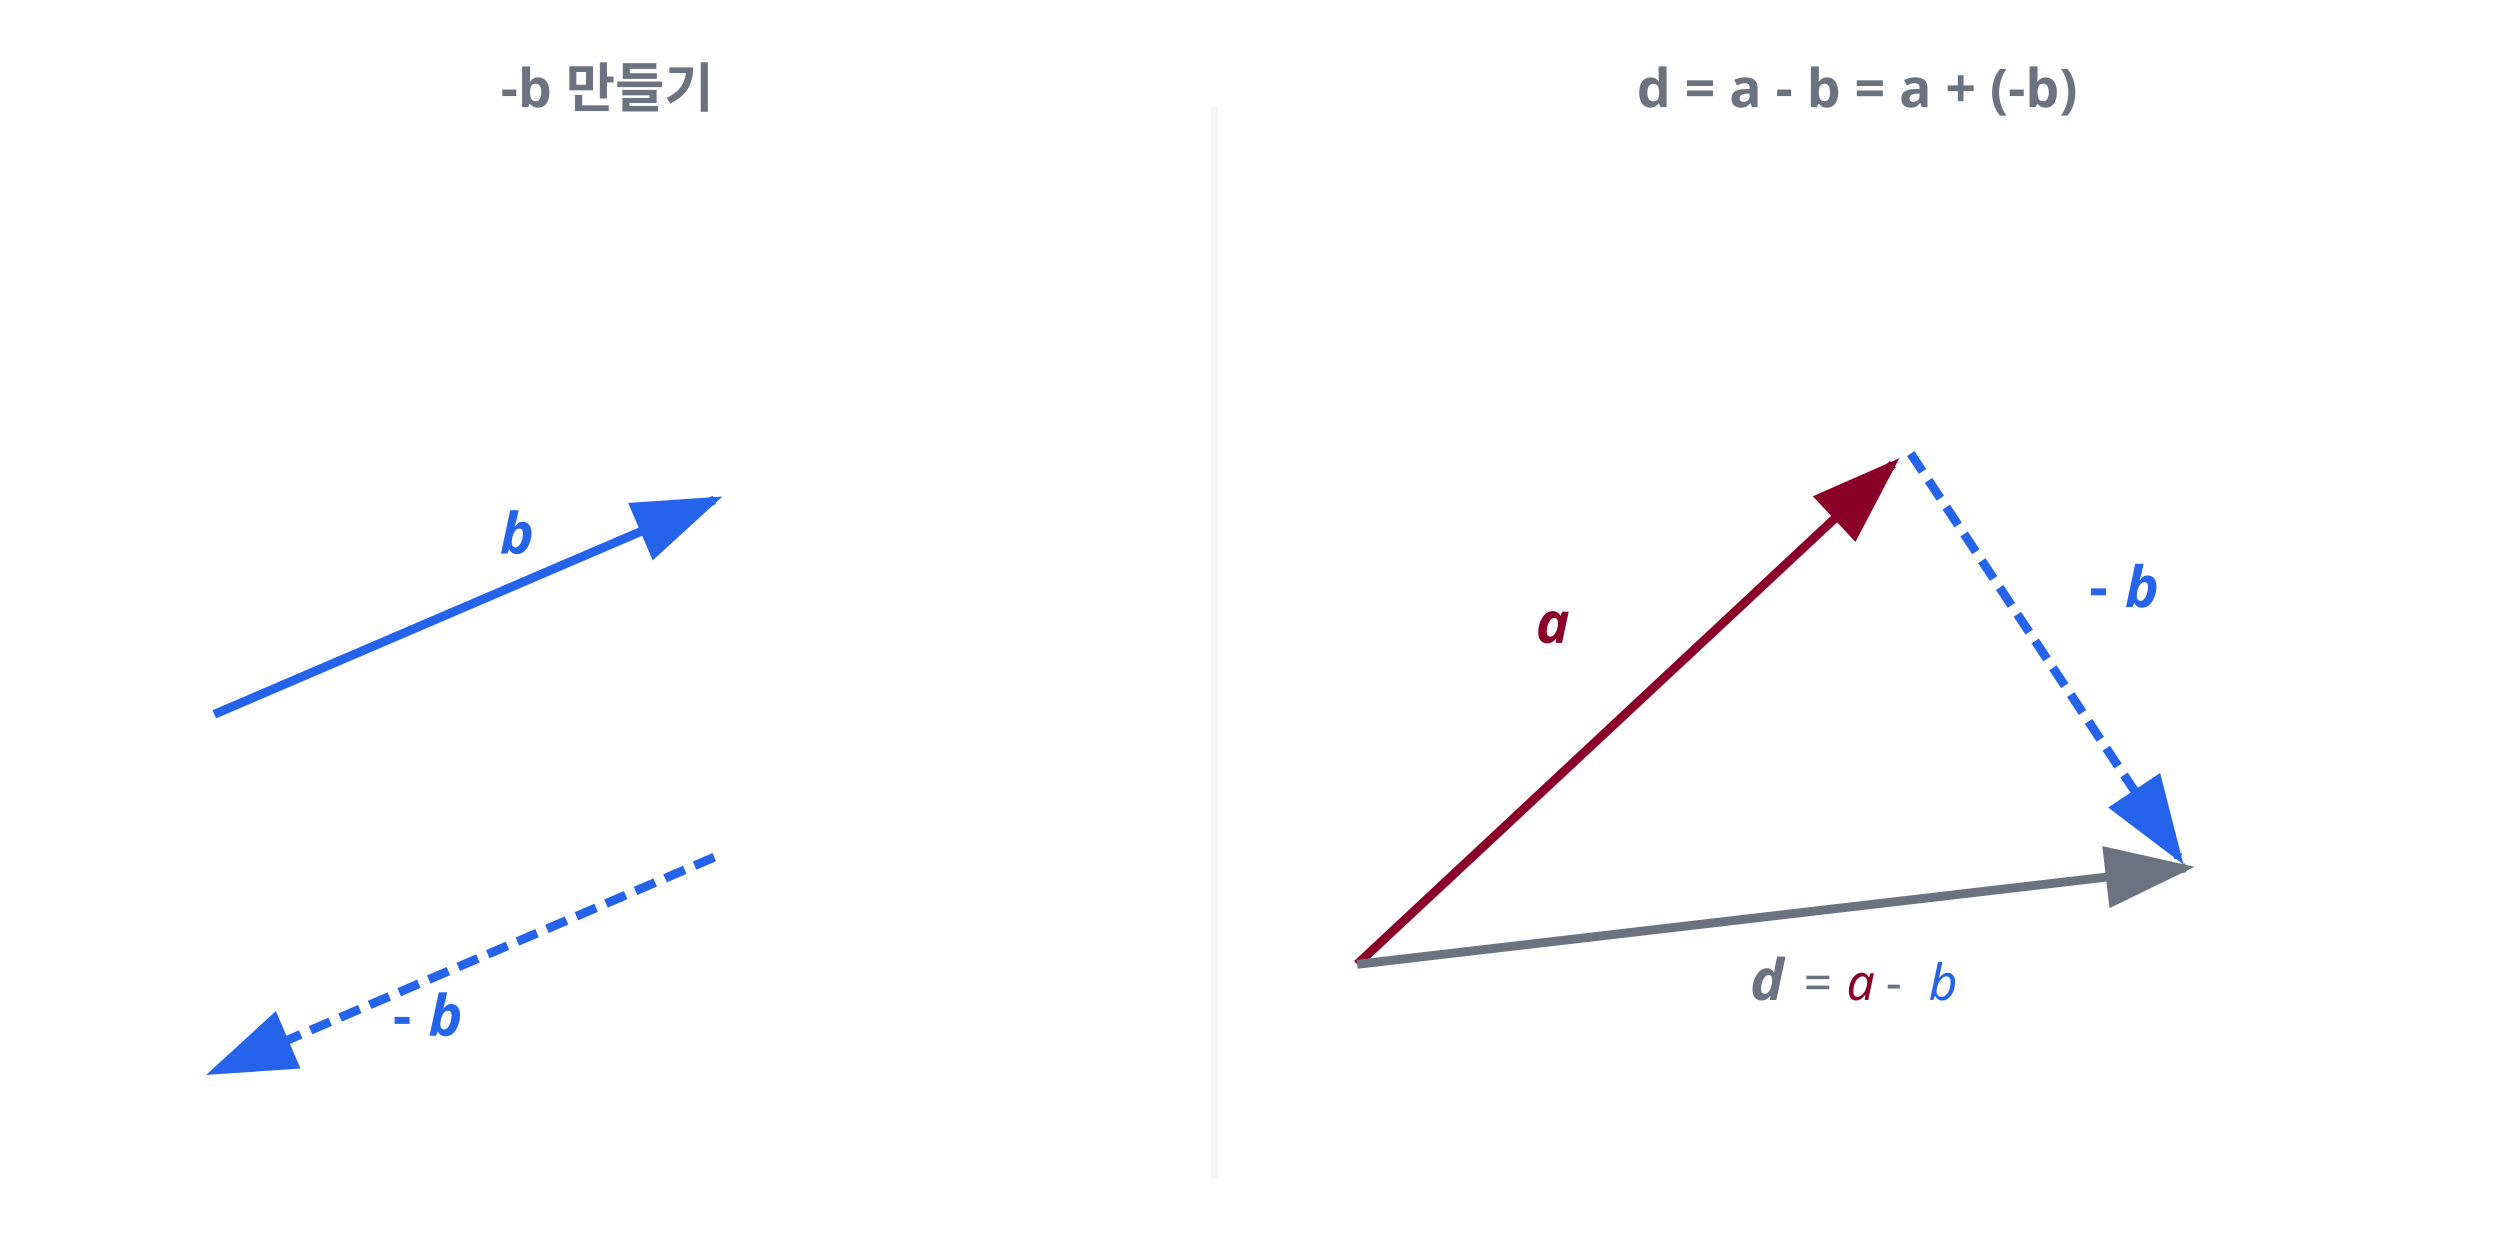
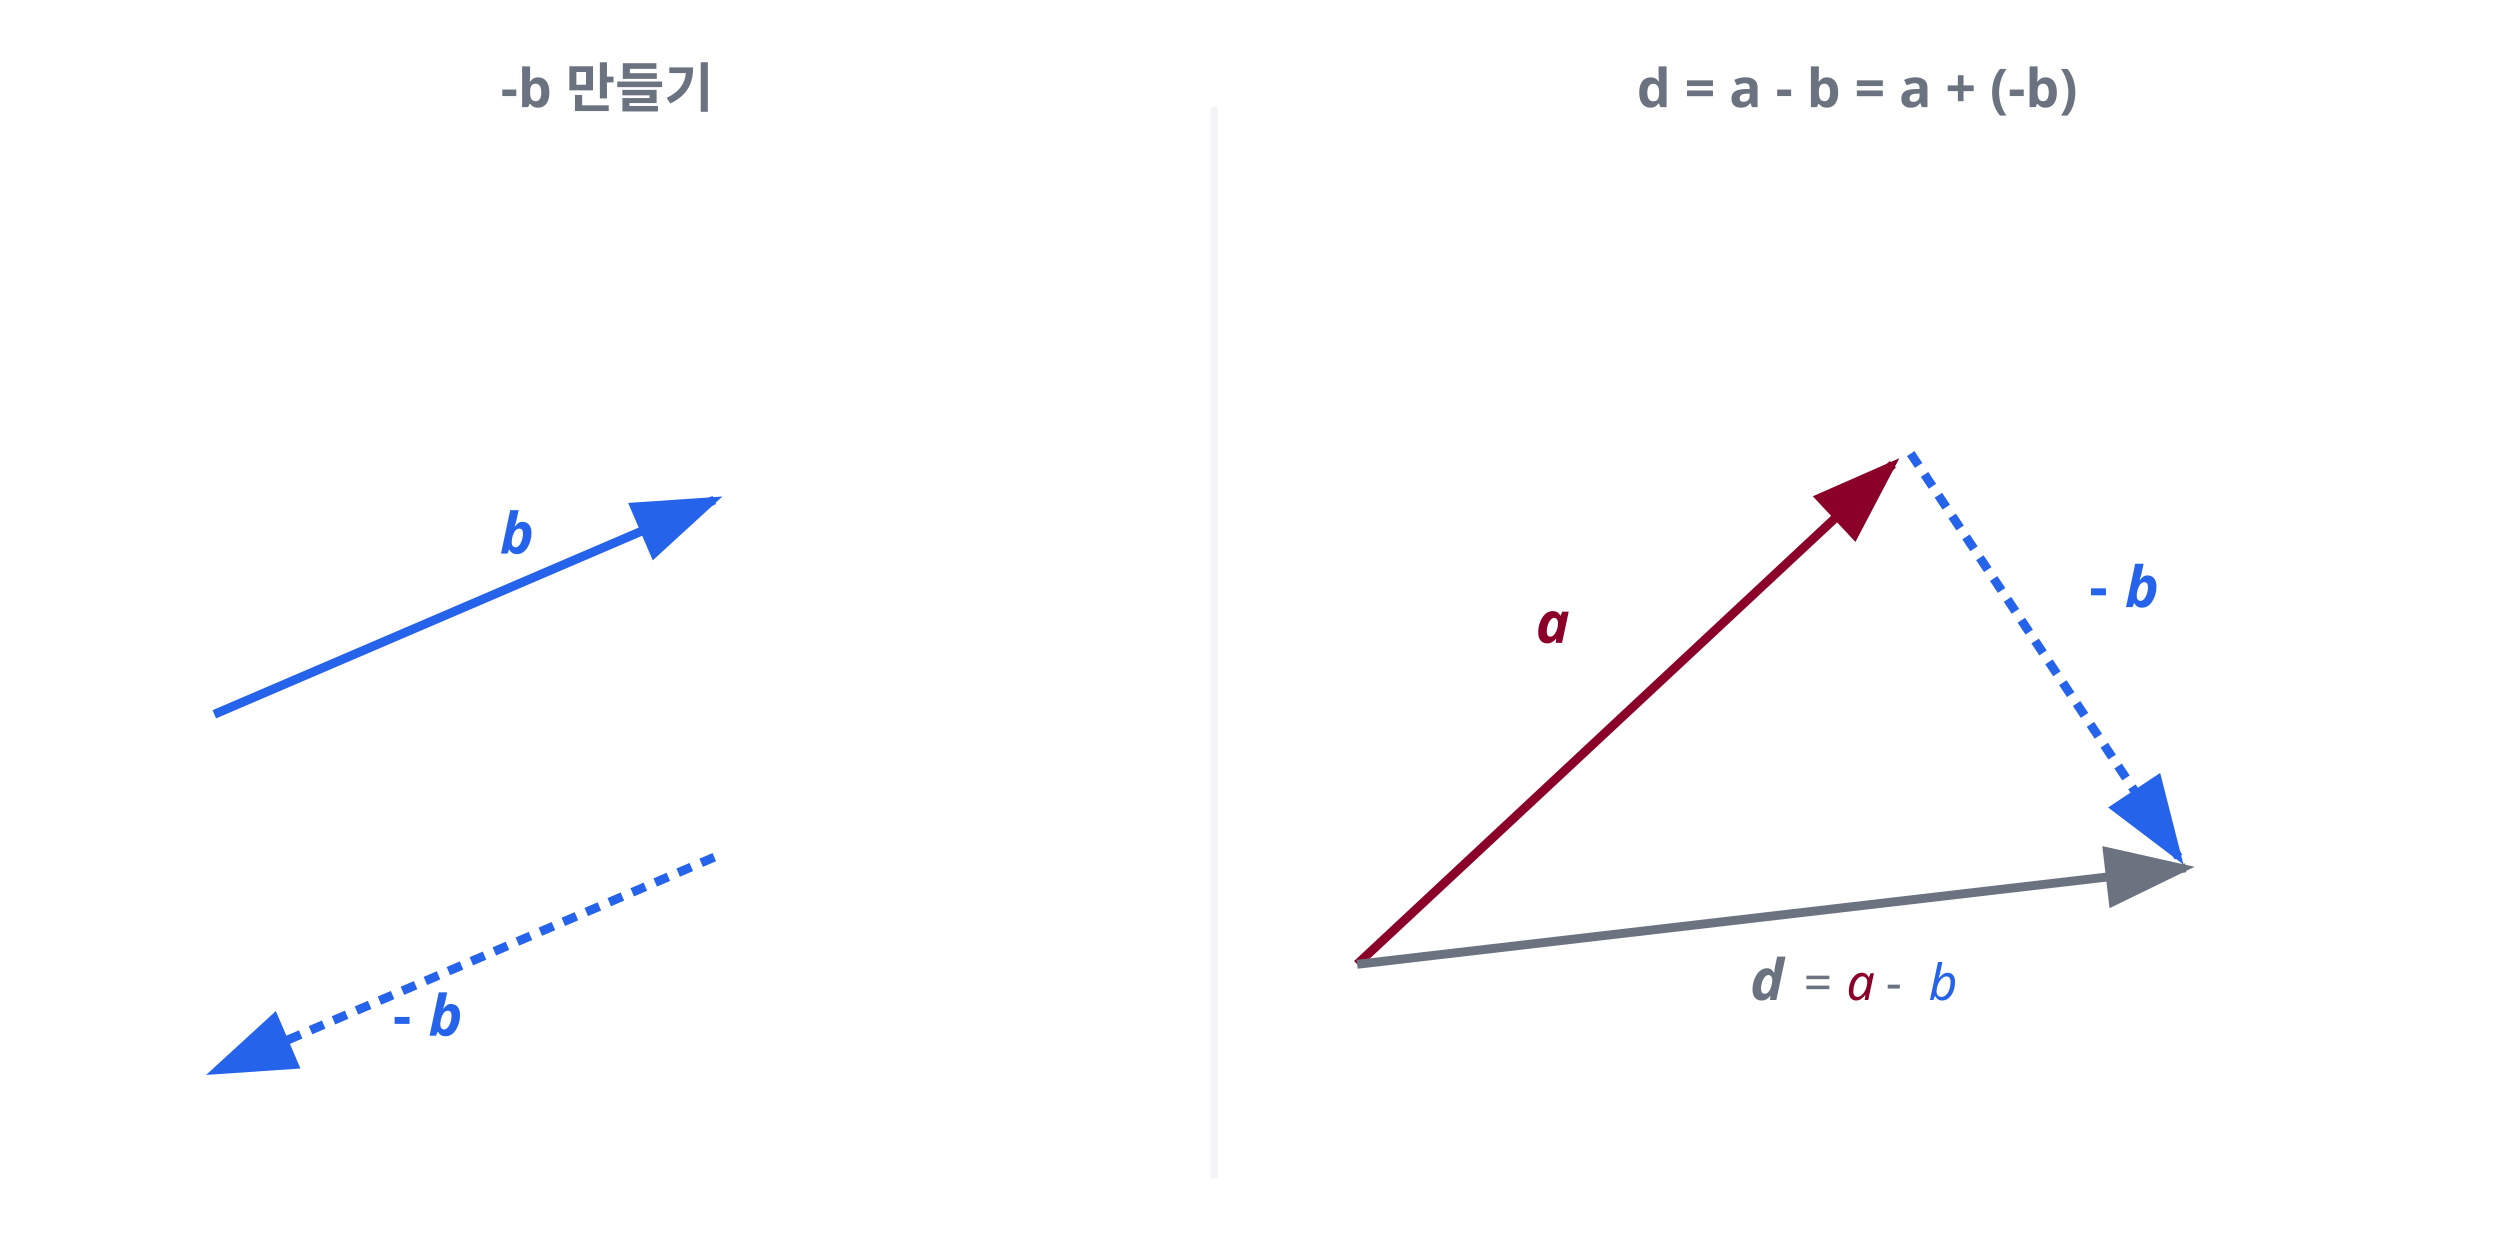
<svg xmlns="http://www.w3.org/2000/svg" viewBox="0 0 700 350" font-family="sans-serif">
  <defs>
    <marker id="ar-r" markerWidth="10" markerHeight="7" refX="9" refY="3.5" orient="auto">
      <polygon points="0 0, 10 3.5, 0 7" fill="#8B0029" />
    </marker>
    <marker id="ar-b" markerWidth="10" markerHeight="7" refX="9" refY="3.5" orient="auto">
      <polygon points="0 0, 10 3.5, 0 7" fill="#2563EB" />
    </marker>
    <marker id="ar-g" markerWidth="10" markerHeight="7" refX="9" refY="3.5" orient="auto">
      <polygon points="0 0, 10 3.5, 0 7" fill="#6B7280" />
    </marker>
  </defs>
  <text x="170" y="30" text-anchor="middle" font-size="15" fill="#6B7280" font-weight="bold">-b 만들기</text>
  <line x1="60" y1="200" x2="200" y2="140" stroke="#2563EB" stroke-width="2.5" marker-end="url(#ar-b)" />
  <text x="140" y="155" font-size="16" fill="#2563EB" font-weight="bold" font-style="italic">b</text>
-   <line x1="200" y1="240" x2="60" y2="300" stroke="#2563EB" stroke-width="2.5" marker-end="url(#ar-b)" stroke-dasharray="6 3" />
+   <line x1="200" y1="240" x2="60" y2="300" stroke="#2563EB" stroke-width="2.5" marker-end="url(#ar-b)" stroke-dasharray="4 3" />
  <text x="110" y="290" font-size="16" fill="#2563EB" font-weight="bold">-</text>
  <text x="120" y="290" font-size="16" fill="#2563EB" font-weight="bold" font-style="italic">b</text>
  <line x1="340" y1="30" x2="340" y2="330" stroke="#F3F4F6" stroke-width="2" />
  <text x="520" y="30" text-anchor="middle" font-size="15" fill="#6B7280" font-weight="bold">d = a - b = a + (-b)</text>
  <line x1="380" y1="270" x2="530" y2="130" stroke="#8B0029" stroke-width="2.5" marker-end="url(#ar-r)" />
  <text x="430" y="180" font-size="16" fill="#8B0029" font-weight="bold" font-style="italic">a</text>
-   <line x1="535" y1="127" x2="610" y2="240" stroke="#2563EB" stroke-width="2.5" marker-end="url(#ar-b)" stroke-dasharray="6 3" />
+   <line x1="535" y1="127" x2="610" y2="240" stroke="#2563EB" stroke-width="2.5" marker-end="url(#ar-b)" stroke-dasharray="4 3" />
  <text x="585" y="170" font-size="16" fill="#2563EB" font-weight="bold">-</text>
  <text x="595" y="170" font-size="16" fill="#2563EB" font-weight="bold" font-style="italic">b</text>
  <line x1="380" y1="270" x2="612" y2="243" stroke="#6B7280" stroke-width="2.5" marker-end="url(#ar-g)" />
  <text x="490" y="280" font-size="16" fill="#6B7280" font-weight="bold" font-style="italic">d</text>
  <text x="505" y="280" font-size="14" fill="#6B7280">= </text>
  <text x="517" y="280" font-size="14" fill="#8B0029" font-style="italic">a</text>
  <text x="528" y="280" font-size="14" fill="#6B7280"> - </text>
  <text x="540" y="280" font-size="14" fill="#2563EB" font-style="italic">b</text>
</svg>
